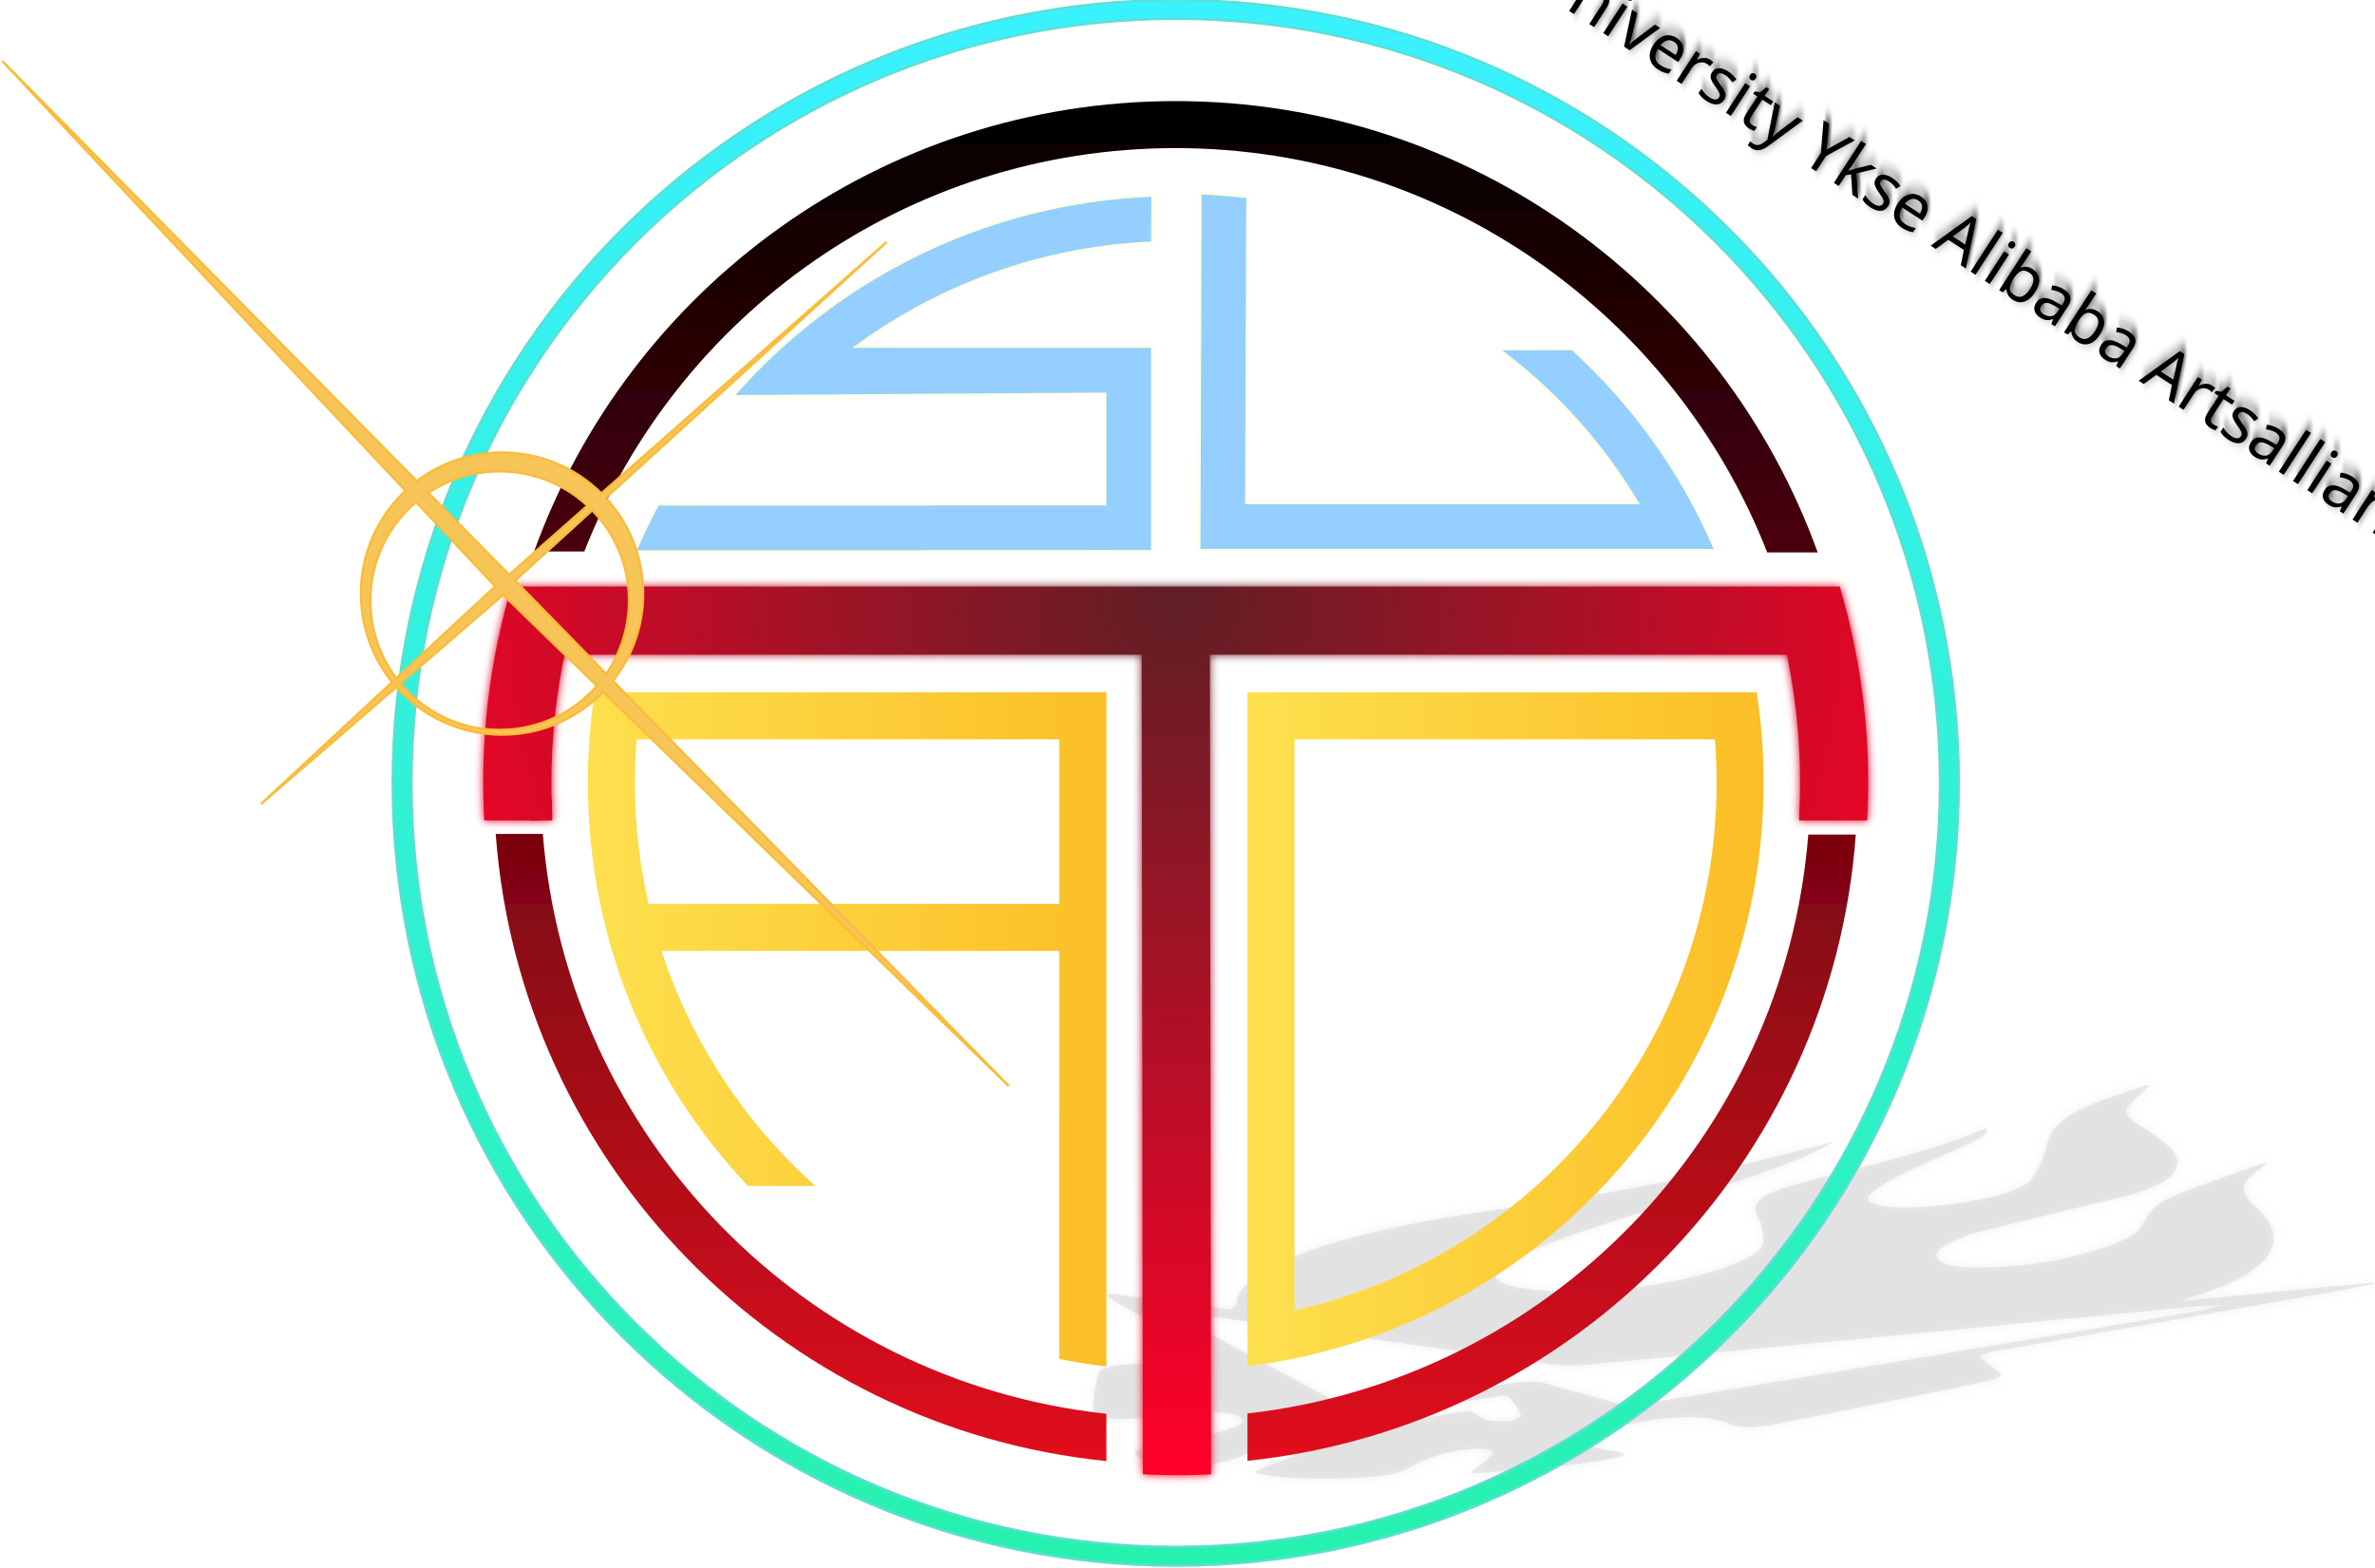
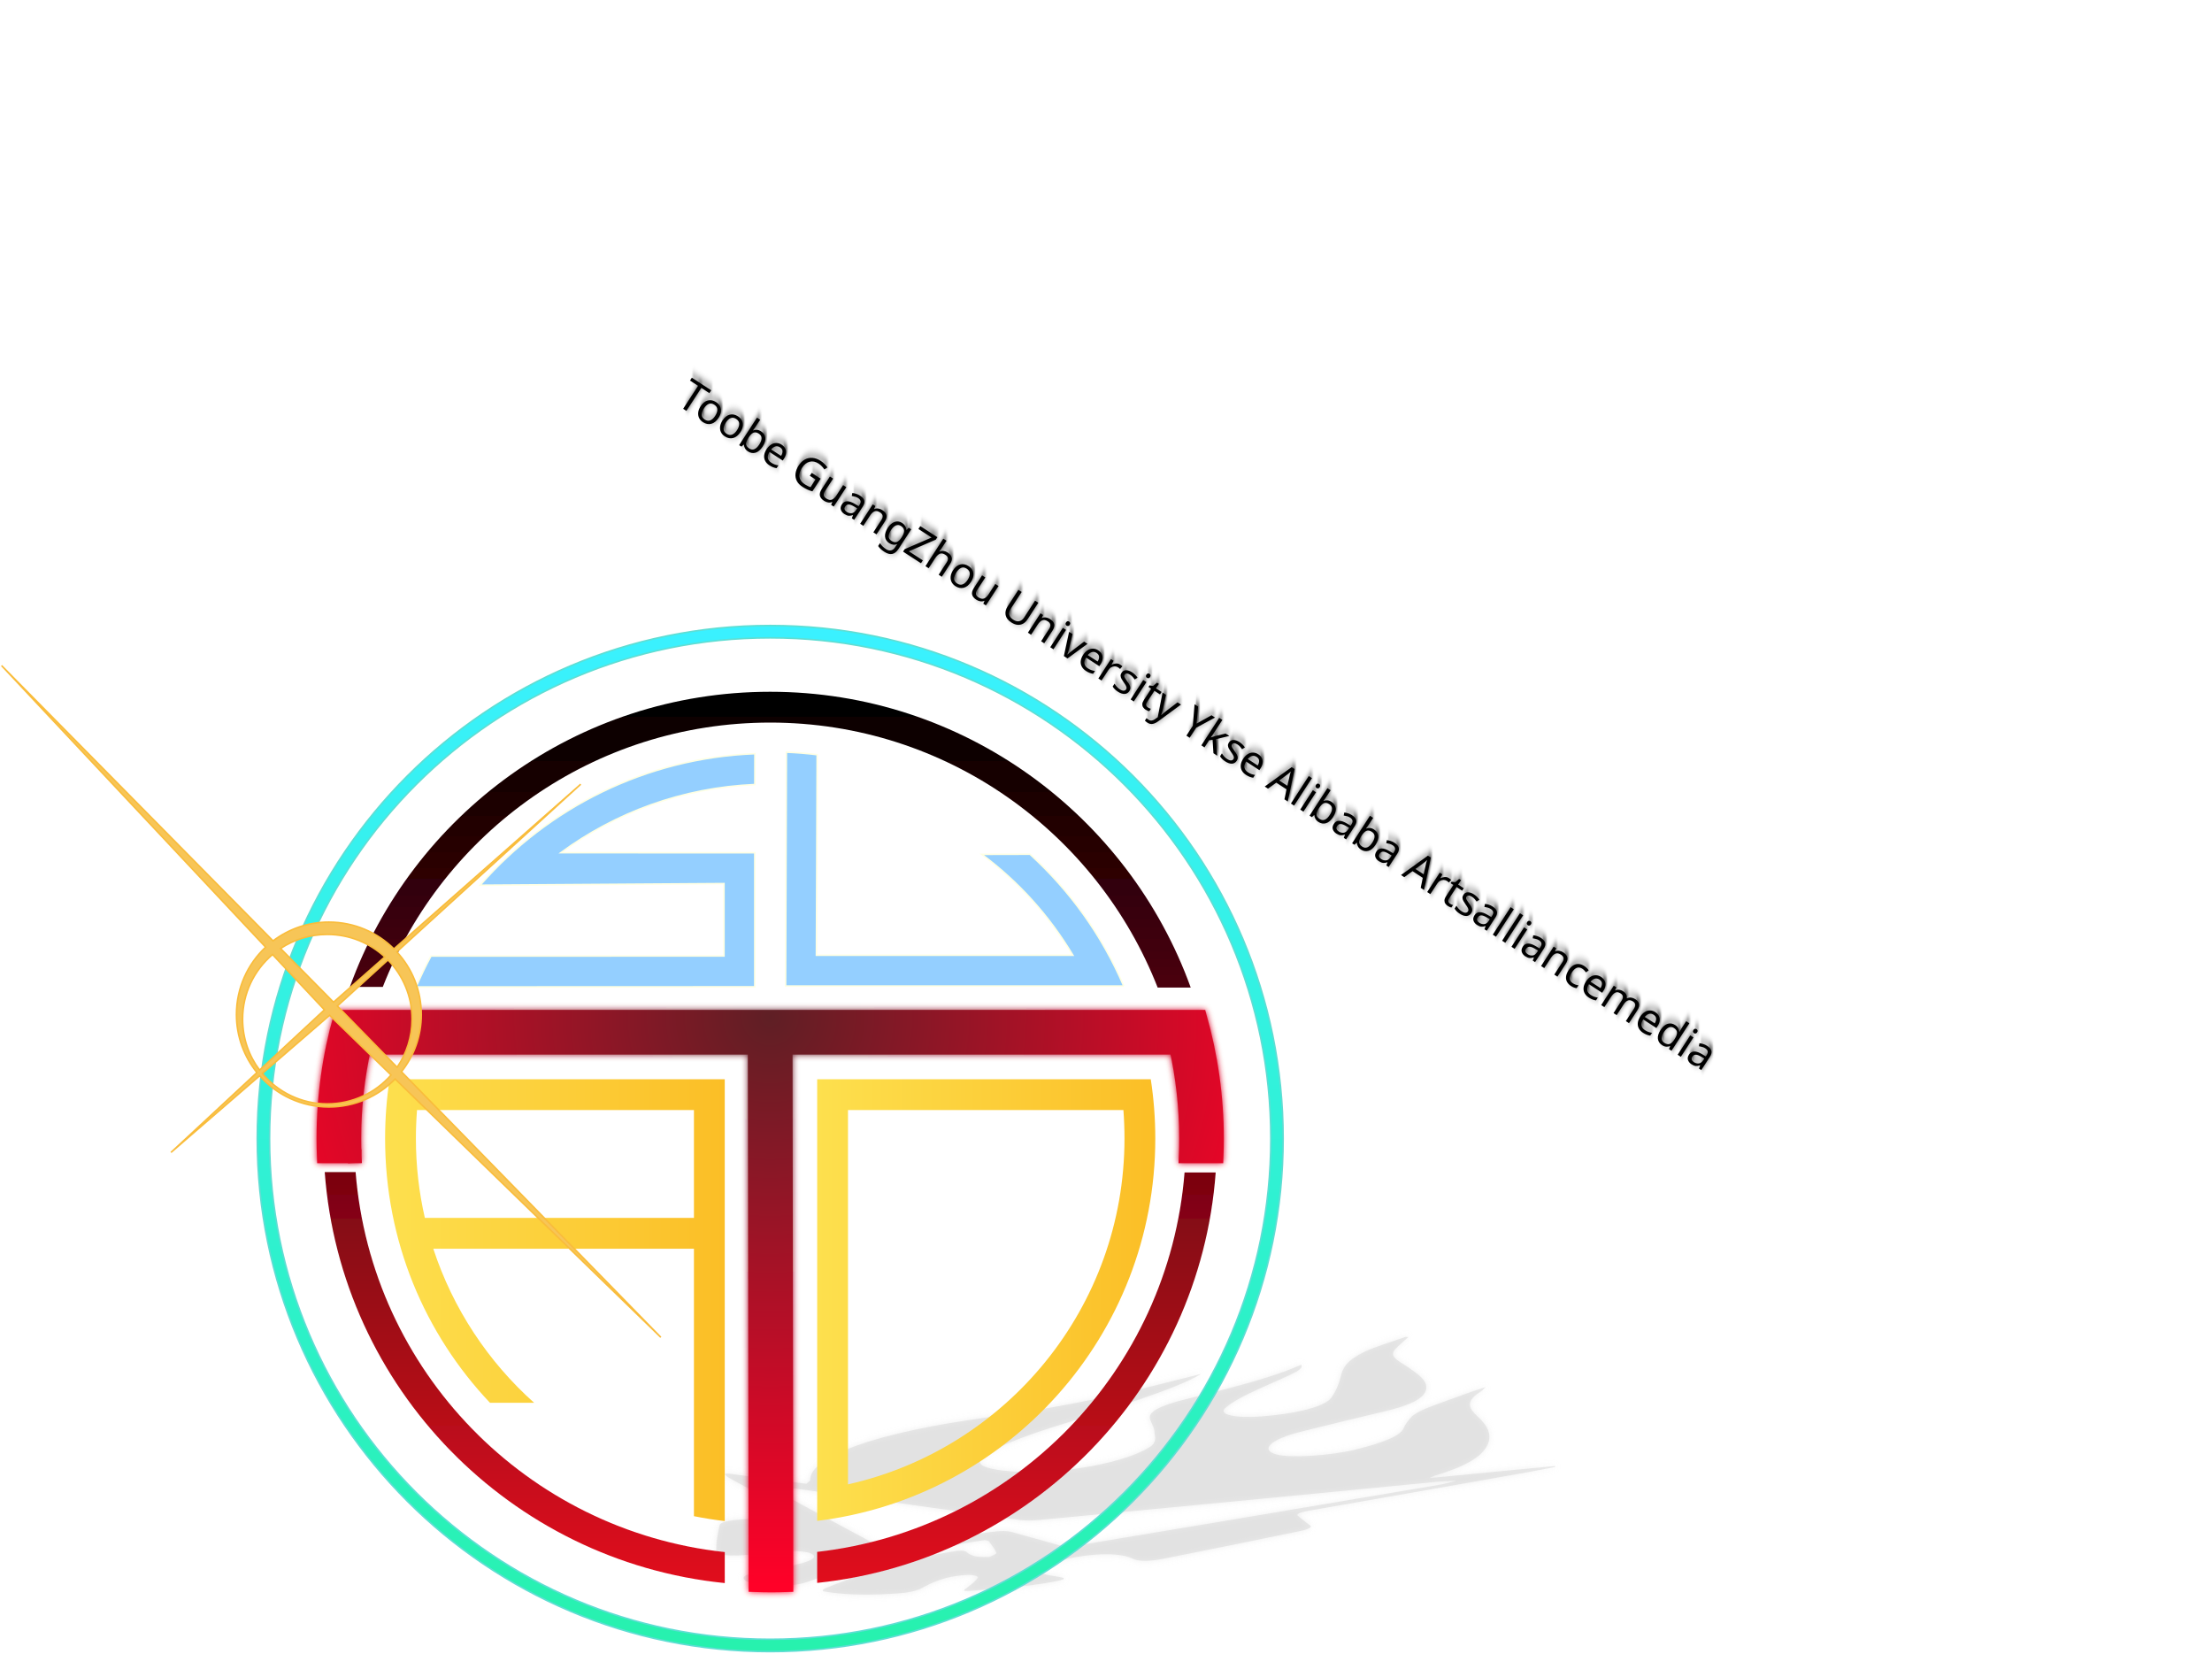
- <svg xmlns="http://www.w3.org/2000/svg" xmlns:xlink="http://www.w3.org/1999/xlink" width="1010px" height="667px" viewBox="0 0 1010 667" version="1.1">
+ <svg xmlns="http://www.w3.org/2000/svg" xmlns:xlink="http://www.w3.org/1999/xlink" width="1436px" height="1073px" viewBox="0 0 1436 1073" version="1.1">
  <defs>
    <filter x="-1.1%" y="-3.6%" width="102.2%" height="107.2%" filterUnits="objectBoundingBox" id="filter-1">
      <feGaussianBlur stdDeviation="2" in="SourceGraphic" />
    </filter>
    <filter x="0.0%" y="0.0%" width="100.0%" height="100.0%" filterUnits="objectBoundingBox" id="filter-2">
      <feGaussianBlur stdDeviation="0" in="SourceGraphic" />
    </filter>
    <linearGradient x1="50%" y1="0%" x2="50%" y2="100%" id="linearGradient-3">
      <stop stop-color="#3AF1FF" offset="0%" />
      <stop stop-color="#27F1AE" offset="100%" />
    </linearGradient>
    <radialGradient cx="50%" cy="0%" fx="50%" fy="0%" r="100%" gradientTransform="translate(0.5,0),scale(0.636207,1),rotate(90),translate(-0.5,-0)" id="radialGradient-4">
      <stop stop-color="#5F1F25" offset="0%" />
      <stop stop-color="#FF0128" offset="100%" />
    </radialGradient>
    <radialGradient cx="50%" cy="0%" fx="50%" fy="0%" r="100%" gradientTransform="translate(0.5,0),scale(0.636207,1),rotate(90),translate(-0.5,-0)" id="radialGradient-5">
      <stop stop-color="#5F1F25" offset="0%" />
      <stop stop-color="#FF0128" offset="100%" />
    </radialGradient>
    <filter x="-1.8%" y="-2.8%" width="103.6%" height="105.7%" filterUnits="objectBoundingBox" id="filter-6">
      <feGaussianBlur stdDeviation="2" in="SourceGraphic" />
    </filter>
    <linearGradient x1="100%" y1="50%" x2="0%" y2="50%" id="linearGradient-7">
      <stop stop-color="#FBBE26" offset="0%" />
      <stop stop-color="#FDE04E" offset="100%" />
    </linearGradient>
    <linearGradient x1="-1.11022302e-14%" y1="50%" x2="100%" y2="50%" id="linearGradient-8">
      <stop stop-color="#FDE04E" offset="0%" />
      <stop stop-color="#FBBE26" offset="100%" />
    </linearGradient>
    <linearGradient x1="50%" y1="0%" x2="50%" y2="100%" id="linearGradient-9">
      <stop stop-color="#000000" offset="0%" />
      <stop stop-color="#E10B1F" offset="100%" />
    </linearGradient>
    <filter x="0.0%" y="-0.0%" width="100.0%" height="100.0%" filterUnits="objectBoundingBox" id="filter-10">
      <feGaussianBlur stdDeviation="0" in="SourceGraphic" />
    </filter>
    <text id="text-11" font-family="Papyrus" font-size="28" font-weight="normal" fill="#000000">
-       <tspan x="379" y="64">Toobe GuangZhou University Ykse Alibaba Artsalliancemedia</tspan>
+       <tspan x="379" y="470">Toobe GuangZhou University Ykse Alibaba Artsalliancemedia</tspan>
    </text>
    <filter x="-51.4%" y="-83.7%" width="202.9%" height="255.8%" filterUnits="objectBoundingBox" id="filter-12">
      <feOffset dx="0" dy="-2" in="SourceAlpha" result="shadowOffsetOuter1" />
      <feGaussianBlur stdDeviation="2" in="shadowOffsetOuter1" result="shadowBlurOuter1" />
      <feColorMatrix values="0 0 0 0 0   0 0 0 0 0   0 0 0 0 0  0 0 0 0.694 0" type="matrix" in="shadowBlurOuter1" />
    </filter>
  </defs>
  <g id="logo" stroke="none" stroke-width="1" fill="none" fill-rule="evenodd">
-     <path d="M631.197,594.828 C622.025,596.379 612.989,598.042 603.685,599.497 C593.999,601.01 591.523,601.814 593.514,603.668 C595.227,605.256 602.007,603.553 606.701,603.003 C609.784,602.642 612.896,602.015 615.872,601.453 C622.941,600.117 626.495,600.139 627.799,601.549 C628.743,602.566 630.535,603.515 633.277,604.196 C635.007,604.625 639.18,604.506 642.262,604.632 C643.89,603.731 647.137,602.626 646.878,601.966 C645.825,599.325 643.755,596.813 641.922,594.277 C641.737,594.016 640.499,593.903 639.266,593.603 M502.481,559.555 C502.696,560.093 502.431,560.715 503.211,561.154 C509.843,564.873 516.798,568.545 523.569,572.259 C537.71,579.938 552.009,587.632 566.438,595.345 C570.622,597.561 570.482,597.6 584.74,595.815 C603.889,593.414 623.055,591.075 642.066,588.525 C650.091,587.447 654.032,587.558 657.422,588.552 C667.258,591.425 677.912,594.133 687.785,597.018 C690.881,597.919 694.305,597.96 701.089,596.841 C779.897,583.76 858.179,570.66 935.813,557.468 C938.568,556.996 940.909,556.252 945.638,555.099 C939.784,555.382 936.741,555.399 933.579,555.703 C907,558.262 880.356,560.868 853.669,563.457 C794.226,569.192 734.539,574.93 674.655,580.561 C670.502,580.949 665.437,581.015 662.85,580.659 C615.494,574.13 568.834,567.522 522.347,560.978 C516.958,560.217 511.003,559.611 505.319,558.932 M523.553,557.057 C524.817,555.811 525.983,555.139 525.958,554.613 C525.758,549.438 531.008,543.797 543.011,537.81 C558.806,529.928 584.693,523.075 616.923,517.624 C635.437,514.481 655.047,512.208 673.541,509.082 C691.326,506.067 709.071,502.687 725.456,499.05 C744.625,494.782 762.324,490.063 779.846,485.721 C771.687,490.756 757.578,496.13 742.354,501.387 C725.647,507.142 707.716,512.827 689.443,518.445 C669.898,524.435 653.398,530.44 642.176,536.72 C631.556,542.666 634.888,546.456 650.725,548.442 C680.231,552.134 726.817,545.101 745.857,533.589 C751.66,530.085 749.539,526.757 749.514,523.537 C749.51,520.43 747.152,517.614 746.515,514.584 C745.723,510.694 751.497,506.747 769.36,502.302 C792.55,496.512 816.045,490.695 834.134,484.103 C837.699,482.802 840.666,481.466 844.714,479.819 C846.598,482.552 839.573,485.467 833.02,488.446 C818.395,495.089 801.624,501.769 795.08,508.299 C791.25,512.135 802.149,514.604 818.284,513.405 C841.514,511.675 860.169,506.949 864.204,501.27 C867.799,496.25 869.486,491.383 870.605,486.613 C871.777,481.784 874.507,476.817 885.919,471.349 C892.62,468.137 903.501,464.919 912.495,461.702 C913.106,461.739 913.72,461.776 914.333,461.812 C911.308,464.591 907.683,467.421 905.416,470.135 C901.621,474.707 908.603,477.662 913.332,480.941 C920.569,485.915 928.405,490.803 925.27,497.398 C923.239,501.738 916.473,505.964 897.909,510.296 C879.885,514.49 862.341,518.833 844.891,523.183 C824.84,528.168 817.6,534.969 828.646,538.041 C837.623,540.529 863.503,538.884 879.98,534.864 C898.316,530.378 909.187,525.844 911.16,521.057 C912.056,518.9 913.729,516.659 915.572,514.416 C917.941,511.542 923.938,508.621 932.28,505.642 C942.789,501.883 952.769,498.086 964.382,494.285 C963.256,495.345 962.66,496.388 960.917,497.468 C950.435,503.957 954.246,508.709 959.286,513.425 C965.919,519.548 969.592,526.126 964.529,533.826 C960.68,539.756 951.826,545.739 931.339,551.849 C930.508,552.098 930.098,552.402 927.971,553.374 C956.171,550.667 982.782,548.105 1009.346,545.538 C1009.423,545.744 1009.502,545.951 1009.577,546.157 C1004.08,547.216 998.659,548.323 993.057,549.323 C945.73,557.739 898.172,566.128 850.331,574.456 C842.937,575.737 841.212,576.827 842.852,578.075 C845.397,579.998 847.544,581.988 850.295,583.88 C852.195,585.181 849.895,586.544 843.438,587.874 C814.467,593.826 785.431,599.778 755.981,605.595 C745.69,607.621 739.602,607.506 735.466,605.792 C735.238,605.697 735.112,605.583 734.907,605.483 C724.837,600.679 699.558,602.557 679.294,609.597 C672.241,612.042 672.926,614.803 681.111,616.443 C682.852,616.79 684.933,617.052 686.807,617.367 C692.961,618.402 692.14,619.2 682.401,620.923 C664.933,624.007 647.346,625.31 629.904,626.54 C623.848,626.966 625.891,625.918 627.301,624.875 C630.464,622.537 633.534,620.169 634.818,617.968 C635.321,617.112 631.834,616.111 628.448,616.194 C624.492,616.29 617.127,617.325 613.964,618.26 C608.379,619.91 603.746,621.818 600.729,623.572 C595.36,626.696 591.129,627.813 577.889,628.55 C559.617,629.563 545.623,628.816 534.906,626.924 C533.475,626.673 534.219,625.597 535.767,624.931 C540.632,622.834 546.766,620.758 551.604,618.66 C554.956,617.205 556.291,615.487 550.187,615.566 C545.752,615.624 538.613,616.94 532.945,617.87 C530.617,618.251 528.832,619.089 527.089,619.733 C520.033,622.342 515.68,623.139 505.561,623.096 C495.095,623.052 487.128,622.145 484.16,620.069 C479.97,617.127 484.688,615.186 501.783,612.46 C524.707,608.792 533.349,605.063 525.913,602.077 C521.226,600.189 506.099,600.194 494.444,602.086 C480.119,604.407 465.293,604.152 465.072,601.136 C464.705,595.558 465.786,589.814 467.156,584.053 C467.7,581.836 472.87,580.726 483.341,580.108 C493.478,579.509 501.927,577.587 507.756,575.544 C510.499,574.583 509.444,573.114 507.919,572.262 C496.429,565.808 484.503,559.46 473.009,553.064 C471.749,552.361 471.176,551.536 470.286,550.768 C470.953,550.639 471.62,550.509 472.288,550.38" id="Fill-1" fill-opacity="0.363" fill="#D2D2D2" filter="url(#filter-1)" />
-     <path d="M631.197,594.828 C622.025,596.379 612.989,598.042 603.685,599.497 C593.999,601.01 591.523,601.814 593.514,603.668 C595.227,605.256 602.007,603.553 606.701,603.003 C609.784,602.642 612.896,602.015 615.872,601.453 C622.941,600.117 626.495,600.139 627.799,601.549 C628.743,602.566 630.535,603.515 633.277,604.196 C635.007,604.625 639.18,604.506 642.262,604.632 C643.89,603.731 647.137,602.626 646.878,601.966 C645.825,599.325 643.755,596.813 641.922,594.277 C641.737,594.016 640.499,593.903 639.266,593.603 M502.481,559.555 C502.696,560.093 502.431,560.715 503.211,561.154 C509.843,564.873 516.798,568.545 523.569,572.259 C537.71,579.938 552.009,587.632 566.438,595.345 C570.622,597.561 570.482,597.6 584.74,595.815 C603.889,593.414 623.055,591.075 642.066,588.525 C650.091,587.447 654.032,587.558 657.422,588.552 C667.258,591.425 677.912,594.133 687.785,597.018 C690.881,597.919 694.305,597.96 701.089,596.841 C779.897,583.76 858.179,570.66 935.813,557.468 C938.568,556.996 940.909,556.252 945.638,555.099 C939.784,555.382 936.741,555.399 933.579,555.703 C907,558.262 880.356,560.868 853.669,563.457 C794.226,569.192 734.539,574.93 674.655,580.561 C670.502,580.949 665.437,581.015 662.85,580.659 C615.494,574.13 568.834,567.522 522.347,560.978 C516.958,560.217 511.003,559.611 505.319,558.932 M523.553,557.057 C524.817,555.811 525.983,555.139 525.958,554.613 C525.758,549.438 531.008,543.797 543.011,537.81 C558.806,529.928 584.693,523.075 616.923,517.624 C635.437,514.481 655.047,512.208 673.541,509.082 C691.326,506.067 709.071,502.687 725.456,499.05 C744.625,494.782 762.324,490.063 779.846,485.721 C771.687,490.756 757.578,496.13 742.354,501.387 C725.647,507.142 707.716,512.827 689.443,518.445 C669.898,524.435 653.398,530.44 642.176,536.72 C631.556,542.666 634.888,546.456 650.725,548.442 C680.231,552.134 726.817,545.101 745.857,533.589 C751.66,530.085 749.539,526.757 749.514,523.537 C749.51,520.43 747.152,517.614 746.515,514.584 C745.723,510.694 751.497,506.747 769.36,502.302 C792.55,496.512 816.045,490.695 834.134,484.103 C837.699,482.802 840.666,481.466 844.714,479.819 C846.598,482.552 839.573,485.467 833.02,488.446 C818.395,495.089 801.624,501.769 795.08,508.299 C791.25,512.135 802.149,514.604 818.284,513.405 C841.514,511.675 860.169,506.949 864.204,501.27 C867.799,496.25 869.486,491.383 870.605,486.613 C871.777,481.784 874.507,476.817 885.919,471.349 C892.62,468.137 903.501,464.919 912.495,461.702 C913.106,461.739 913.72,461.776 914.333,461.812 C911.308,464.591 907.683,467.421 905.416,470.135 C901.621,474.707 908.603,477.662 913.332,480.941 C920.569,485.915 928.405,490.803 925.27,497.398 C923.239,501.738 916.473,505.964 897.909,510.296 C879.885,514.49 862.341,518.833 844.891,523.183 C824.84,528.168 817.6,534.969 828.646,538.041 C837.623,540.529 863.503,538.884 879.98,534.864 C898.316,530.378 909.187,525.844 911.16,521.057 C912.056,518.9 913.729,516.659 915.572,514.416 C917.941,511.542 923.938,508.621 932.28,505.642 C942.789,501.883 952.769,498.086 964.382,494.285 C963.256,495.345 962.66,496.388 960.917,497.468 C950.435,503.957 954.246,508.709 959.286,513.425 C965.919,519.548 969.592,526.126 964.529,533.826 C960.68,539.756 951.826,545.739 931.339,551.849 C930.508,552.098 930.098,552.402 927.971,553.374 C956.171,550.667 982.782,548.105 1009.346,545.538 C1009.423,545.744 1009.502,545.951 1009.577,546.157 C1004.08,547.216 998.659,548.323 993.057,549.323 C945.73,557.739 898.172,566.128 850.331,574.456 C842.937,575.737 841.212,576.827 842.852,578.075 C845.397,579.998 847.544,581.988 850.295,583.88 C852.195,585.181 849.895,586.544 843.438,587.874 C814.467,593.826 785.431,599.778 755.981,605.595 C745.69,607.621 739.602,607.506 735.466,605.792 C735.238,605.697 735.112,605.583 734.907,605.483 C724.837,600.679 699.558,602.557 679.294,609.597 C672.241,612.042 672.926,614.803 681.111,616.443 C682.852,616.79 684.933,617.052 686.807,617.367 C692.961,618.402 692.14,619.2 682.401,620.923 C664.933,624.007 647.346,625.31 629.904,626.54 C623.848,626.966 625.891,625.918 627.301,624.875 C630.464,622.537 633.534,620.169 634.818,617.968 C635.321,617.112 631.834,616.111 628.448,616.194 C624.492,616.29 617.127,617.325 613.964,618.26 C608.379,619.91 603.746,621.818 600.729,623.572 C595.36,626.696 591.129,627.813 577.889,628.55 C559.617,629.563 545.623,628.816 534.906,626.924 C533.475,626.673 534.219,625.597 535.767,624.931 C540.632,622.834 546.766,620.758 551.604,618.66 C554.956,617.205 556.291,615.487 550.187,615.566 C545.752,615.624 538.613,616.94 532.945,617.87 C530.617,618.251 528.832,619.089 527.089,619.733 C520.033,622.342 515.68,623.139 505.561,623.096 C495.095,623.052 487.128,622.145 484.16,620.069 C479.97,617.127 484.688,615.186 501.783,612.46 C524.707,608.792 533.349,605.063 525.913,602.077 C521.226,600.189 506.099,600.194 494.444,602.086 C480.119,604.407 465.293,604.152 465.072,601.136 C464.705,595.558 465.786,589.814 467.156,584.053 C467.7,581.836 472.87,580.726 483.341,580.108 C493.478,579.509 501.927,577.587 507.756,575.544 C510.499,574.583 509.444,573.114 507.919,572.262 C496.429,565.808 484.503,559.46 473.009,553.064 C471.749,552.361 471.176,551.536 470.286,550.768 C470.953,550.639 471.62,550.509 472.288,550.38" id="Fill-1" fill-opacity="0.47" fill="#D2D2D2" filter="url(#filter-2)" />
-     <path d="M500,0 C683.911,0 833,149.089 833,333 C833,516.911 683.911,666 500,666 C316.089,666 167,516.911 167,333 C167,149.089 316.089,0 500,0 Z M500,8 C320.507,8 175,153.507 175,333 C175,512.493 320.507,658 500,658 C679.493,658 825,512.493 825,333 C825,153.507 679.493,8 500,8 Z" id="形状结合" stroke="#5FDDD3" fill="url(#linearGradient-3)" />
-     <g id="U" transform="translate(509, 82)" fill="#94CFFF" stroke="#FEFFE4">
+     <path d="M631.197,1000.828 C622.025,1002.379 612.989,1004.042 603.685,1005.497 C593.999,1007.01 591.523,1007.814 593.514,1009.668 C595.227,1011.256 602.007,1009.553 606.701,1009.003 C609.784,1008.642 612.896,1008.015 615.872,1007.453 C622.941,1006.117 626.495,1006.139 627.799,1007.549 C628.743,1008.566 630.535,1009.515 633.277,1010.196 C635.007,1010.625 639.18,1010.506 642.262,1010.632 C643.89,1009.731 647.137,1008.626 646.878,1007.966 C645.825,1005.325 643.755,1002.813 641.922,1000.277 C641.737,1000.016 640.499,999.903 639.266,999.603 M502.481,965.555 C502.696,966.093 502.431,966.715 503.211,967.154 C509.843,970.873 516.798,974.545 523.569,978.259 C537.71,985.938 552.009,993.632 566.438,1001.345 C570.622,1003.561 570.482,1003.6 584.74,1001.815 C603.889,999.414 623.055,997.075 642.066,994.525 C650.091,993.447 654.032,993.558 657.422,994.552 C667.258,997.425 677.912,1000.133 687.785,1003.018 C690.881,1003.919 694.305,1003.96 701.089,1002.841 C779.897,989.76 858.179,976.66 935.813,963.468 C938.568,962.996 940.909,962.252 945.638,961.099 C939.784,961.382 936.741,961.399 933.579,961.703 C907,964.262 880.356,966.868 853.669,969.457 C794.226,975.192 734.539,980.93 674.655,986.561 C670.502,986.949 665.437,987.015 662.85,986.659 C615.494,980.13 568.834,973.522 522.347,966.978 C516.958,966.217 511.003,965.611 505.319,964.932 M523.553,963.057 C524.817,961.811 525.983,961.139 525.958,960.613 C525.758,955.438 531.008,949.797 543.011,943.81 C558.806,935.928 584.693,929.075 616.923,923.624 C635.437,920.481 655.047,918.208 673.541,915.082 C691.326,912.067 709.071,908.687 725.456,905.05 C744.625,900.782 762.324,896.063 779.846,891.721 C771.687,896.756 757.578,902.13 742.354,907.387 C725.647,913.142 707.716,918.827 689.443,924.445 C669.898,930.435 653.398,936.44 642.176,942.72 C631.556,948.666 634.888,952.456 650.725,954.442 C680.231,958.134 726.817,951.101 745.857,939.589 C751.66,936.085 749.539,932.757 749.514,929.537 C749.51,926.43 747.152,923.614 746.515,920.584 C745.723,916.694 751.497,912.747 769.36,908.302 C792.55,902.512 816.045,896.695 834.134,890.103 C837.699,888.802 840.666,887.466 844.714,885.819 C846.598,888.552 839.573,891.467 833.02,894.446 C818.395,901.089 801.624,907.769 795.08,914.299 C791.25,918.135 802.149,920.604 818.284,919.405 C841.514,917.675 860.169,912.949 864.204,907.27 C867.799,902.25 869.486,897.383 870.605,892.613 C871.777,887.784 874.507,882.817 885.919,877.349 C892.62,874.137 903.501,870.919 912.495,867.702 C913.106,867.739 913.72,867.776 914.333,867.812 C911.308,870.591 907.683,873.421 905.416,876.135 C901.621,880.707 908.603,883.662 913.332,886.941 C920.569,891.915 928.405,896.803 925.27,903.398 C923.239,907.738 916.473,911.964 897.909,916.296 C879.885,920.49 862.341,924.833 844.891,929.183 C824.84,934.168 817.6,940.969 828.646,944.041 C837.623,946.529 863.503,944.884 879.98,940.864 C898.316,936.378 909.187,931.844 911.16,927.057 C912.056,924.9 913.729,922.659 915.572,920.416 C917.941,917.542 923.938,914.621 932.28,911.642 C942.789,907.883 952.769,904.086 964.382,900.285 C963.256,901.345 962.66,902.388 960.917,903.468 C950.435,909.957 954.246,914.709 959.286,919.425 C965.919,925.548 969.592,932.126 964.529,939.826 C960.68,945.756 951.826,951.739 931.339,957.849 C930.508,958.098 930.098,958.402 927.971,959.374 C956.171,956.667 982.782,954.105 1009.346,951.538 C1009.423,951.744 1009.502,951.951 1009.577,952.157 C1004.08,953.216 998.659,954.323 993.057,955.323 C945.73,963.739 898.172,972.128 850.331,980.456 C842.937,981.737 841.212,982.827 842.852,984.075 C845.397,985.998 847.544,987.988 850.295,989.88 C852.195,991.181 849.895,992.544 843.438,993.874 C814.467,999.826 785.431,1005.778 755.981,1011.595 C745.69,1013.621 739.602,1013.506 735.466,1011.792 C735.238,1011.697 735.112,1011.583 734.907,1011.483 C724.837,1006.679 699.558,1008.557 679.294,1015.597 C672.241,1018.042 672.926,1020.803 681.111,1022.443 C682.852,1022.79 684.933,1023.052 686.807,1023.367 C692.961,1024.402 692.14,1025.2 682.401,1026.923 C664.933,1030.007 647.346,1031.31 629.904,1032.54 C623.848,1032.966 625.891,1031.918 627.301,1030.875 C630.464,1028.537 633.534,1026.169 634.818,1023.968 C635.321,1023.112 631.834,1022.111 628.448,1022.194 C624.492,1022.29 617.127,1023.325 613.964,1024.26 C608.379,1025.91 603.746,1027.818 600.729,1029.572 C595.36,1032.696 591.129,1033.813 577.889,1034.55 C559.617,1035.563 545.623,1034.816 534.906,1032.924 C533.475,1032.673 534.219,1031.597 535.767,1030.931 C540.632,1028.834 546.766,1026.758 551.604,1024.66 C554.956,1023.205 556.291,1021.487 550.187,1021.566 C545.752,1021.624 538.613,1022.94 532.945,1023.87 C530.617,1024.251 528.832,1025.089 527.089,1025.733 C520.033,1028.342 515.68,1029.139 505.561,1029.096 C495.095,1029.052 487.128,1028.145 484.16,1026.069 C479.97,1023.127 484.688,1021.186 501.783,1018.46 C524.707,1014.792 533.349,1011.063 525.913,1008.077 C521.226,1006.189 506.099,1006.194 494.444,1008.086 C480.119,1010.407 465.293,1010.152 465.072,1007.136 C464.705,1001.558 465.786,995.814 467.156,990.053 C467.7,987.836 472.87,986.726 483.341,986.108 C493.478,985.509 501.927,983.587 507.756,981.544 C510.499,980.583 509.444,979.114 507.919,978.262 C496.429,971.808 484.503,965.46 473.009,959.064 C471.749,958.361 471.176,957.536 470.286,956.768 C470.953,956.639 471.62,956.509 472.288,956.38" id="Fill-1" fill-opacity="0.363" fill="#D2D2D2" filter="url(#filter-1)" />
+     <path d="M631.197,1000.828 C622.025,1002.379 612.989,1004.042 603.685,1005.497 C593.999,1007.01 591.523,1007.814 593.514,1009.668 C595.227,1011.256 602.007,1009.553 606.701,1009.003 C609.784,1008.642 612.896,1008.015 615.872,1007.453 C622.941,1006.117 626.495,1006.139 627.799,1007.549 C628.743,1008.566 630.535,1009.515 633.277,1010.196 C635.007,1010.625 639.18,1010.506 642.262,1010.632 C643.89,1009.731 647.137,1008.626 646.878,1007.966 C645.825,1005.325 643.755,1002.813 641.922,1000.277 C641.737,1000.016 640.499,999.903 639.266,999.603 M502.481,965.555 C502.696,966.093 502.431,966.715 503.211,967.154 C509.843,970.873 516.798,974.545 523.569,978.259 C537.71,985.938 552.009,993.632 566.438,1001.345 C570.622,1003.561 570.482,1003.6 584.74,1001.815 C603.889,999.414 623.055,997.075 642.066,994.525 C650.091,993.447 654.032,993.558 657.422,994.552 C667.258,997.425 677.912,1000.133 687.785,1003.018 C690.881,1003.919 694.305,1003.96 701.089,1002.841 C779.897,989.76 858.179,976.66 935.813,963.468 C938.568,962.996 940.909,962.252 945.638,961.099 C939.784,961.382 936.741,961.399 933.579,961.703 C907,964.262 880.356,966.868 853.669,969.457 C794.226,975.192 734.539,980.93 674.655,986.561 C670.502,986.949 665.437,987.015 662.85,986.659 C615.494,980.13 568.834,973.522 522.347,966.978 C516.958,966.217 511.003,965.611 505.319,964.932 M523.553,963.057 C524.817,961.811 525.983,961.139 525.958,960.613 C525.758,955.438 531.008,949.797 543.011,943.81 C558.806,935.928 584.693,929.075 616.923,923.624 C635.437,920.481 655.047,918.208 673.541,915.082 C691.326,912.067 709.071,908.687 725.456,905.05 C744.625,900.782 762.324,896.063 779.846,891.721 C771.687,896.756 757.578,902.13 742.354,907.387 C725.647,913.142 707.716,918.827 689.443,924.445 C669.898,930.435 653.398,936.44 642.176,942.72 C631.556,948.666 634.888,952.456 650.725,954.442 C680.231,958.134 726.817,951.101 745.857,939.589 C751.66,936.085 749.539,932.757 749.514,929.537 C749.51,926.43 747.152,923.614 746.515,920.584 C745.723,916.694 751.497,912.747 769.36,908.302 C792.55,902.512 816.045,896.695 834.134,890.103 C837.699,888.802 840.666,887.466 844.714,885.819 C846.598,888.552 839.573,891.467 833.02,894.446 C818.395,901.089 801.624,907.769 795.08,914.299 C791.25,918.135 802.149,920.604 818.284,919.405 C841.514,917.675 860.169,912.949 864.204,907.27 C867.799,902.25 869.486,897.383 870.605,892.613 C871.777,887.784 874.507,882.817 885.919,877.349 C892.62,874.137 903.501,870.919 912.495,867.702 C913.106,867.739 913.72,867.776 914.333,867.812 C911.308,870.591 907.683,873.421 905.416,876.135 C901.621,880.707 908.603,883.662 913.332,886.941 C920.569,891.915 928.405,896.803 925.27,903.398 C923.239,907.738 916.473,911.964 897.909,916.296 C879.885,920.49 862.341,924.833 844.891,929.183 C824.84,934.168 817.6,940.969 828.646,944.041 C837.623,946.529 863.503,944.884 879.98,940.864 C898.316,936.378 909.187,931.844 911.16,927.057 C912.056,924.9 913.729,922.659 915.572,920.416 C917.941,917.542 923.938,914.621 932.28,911.642 C942.789,907.883 952.769,904.086 964.382,900.285 C963.256,901.345 962.66,902.388 960.917,903.468 C950.435,909.957 954.246,914.709 959.286,919.425 C965.919,925.548 969.592,932.126 964.529,939.826 C960.68,945.756 951.826,951.739 931.339,957.849 C930.508,958.098 930.098,958.402 927.971,959.374 C956.171,956.667 982.782,954.105 1009.346,951.538 C1009.423,951.744 1009.502,951.951 1009.577,952.157 C1004.08,953.216 998.659,954.323 993.057,955.323 C945.73,963.739 898.172,972.128 850.331,980.456 C842.937,981.737 841.212,982.827 842.852,984.075 C845.397,985.998 847.544,987.988 850.295,989.88 C852.195,991.181 849.895,992.544 843.438,993.874 C814.467,999.826 785.431,1005.778 755.981,1011.595 C745.69,1013.621 739.602,1013.506 735.466,1011.792 C735.238,1011.697 735.112,1011.583 734.907,1011.483 C724.837,1006.679 699.558,1008.557 679.294,1015.597 C672.241,1018.042 672.926,1020.803 681.111,1022.443 C682.852,1022.79 684.933,1023.052 686.807,1023.367 C692.961,1024.402 692.14,1025.2 682.401,1026.923 C664.933,1030.007 647.346,1031.31 629.904,1032.54 C623.848,1032.966 625.891,1031.918 627.301,1030.875 C630.464,1028.537 633.534,1026.169 634.818,1023.968 C635.321,1023.112 631.834,1022.111 628.448,1022.194 C624.492,1022.29 617.127,1023.325 613.964,1024.26 C608.379,1025.91 603.746,1027.818 600.729,1029.572 C595.36,1032.696 591.129,1033.813 577.889,1034.55 C559.617,1035.563 545.623,1034.816 534.906,1032.924 C533.475,1032.673 534.219,1031.597 535.767,1030.931 C540.632,1028.834 546.766,1026.758 551.604,1024.66 C554.956,1023.205 556.291,1021.487 550.187,1021.566 C545.752,1021.624 538.613,1022.94 532.945,1023.87 C530.617,1024.251 528.832,1025.089 527.089,1025.733 C520.033,1028.342 515.68,1029.139 505.561,1029.096 C495.095,1029.052 487.128,1028.145 484.16,1026.069 C479.97,1023.127 484.688,1021.186 501.783,1018.46 C524.707,1014.792 533.349,1011.063 525.913,1008.077 C521.226,1006.189 506.099,1006.194 494.444,1008.086 C480.119,1010.407 465.293,1010.152 465.072,1007.136 C464.705,1001.558 465.786,995.814 467.156,990.053 C467.7,987.836 472.87,986.726 483.341,986.108 C493.478,985.509 501.927,983.587 507.756,981.544 C510.499,980.583 509.444,979.114 507.919,978.262 C496.429,971.808 484.503,965.46 473.009,959.064 C471.749,958.361 471.176,957.536 470.286,956.768 C470.953,956.639 471.62,956.509 472.288,956.38" id="Fill-1" fill-opacity="0.47" fill="#D2D2D2" filter="url(#filter-2)" />
+     <path d="M500,406 C683.911,406 833,555.089 833,739 C833,922.911 683.911,1072 500,1072 C316.089,1072 167,922.911 167,739 C167,555.089 316.089,406 500,406 Z M500,414 C320.507,414 175,559.507 175,739 C175,918.493 320.507,1064 500,1064 C679.493,1064 825,918.493 825,739 C825,559.507 679.493,414 500,414 Z" id="形状结合" stroke="#5FDDD3" fill="url(#linearGradient-3)" />
+     <g id="U" transform="translate(509, 488)" fill="#94CFFF" stroke="#FEFFE4">
      <path d="M220.5,152 L1,152 L1.5,0.199 C8.387,0.471 14.759,1.022 21.492,1.841 L21,132 L187.5,132 C172.003,106.18 152.429,84.457 128.382,66.521 L159.646,66.448 C185.741,90.308 206.368,119.027 220.5,152" id="路径" />
    </g>
-     <g id="S" transform="translate(270, 82.5)" fill="#94CFFF" stroke="#FEFFE4" stroke-linecap="square">
+     <g id="S" transform="translate(270, 488.5)" fill="#94CFFF" stroke="#FEFFE4" stroke-linecap="square">
      <path d="M0.116,152.085 L220,152 L220,65 L94.064,64.951 C129.646,38.839 173.014,22.716 220.039,20.711 L220.08,0.693 C148.974,3.468 85.492,35.941 41.692,86.056 L200,85 L200,132 L9.783,132.056 C6.276,138.565 3.048,145.246 0.116,152.085" id="直线-4" />
    </g>
-     <g id="T" transform="translate(209.5, 253.5)" fill="url(#radialGradient-4)" stroke="url(#radialGradient-5)" stroke-linecap="square" stroke-width="9">
+     <g id="T" transform="translate(209.5, 659.5)" fill="url(#radialGradient-4)" stroke="url(#radialGradient-5)" stroke-linecap="square" stroke-width="9">
      <path d="M20.751,91 L0.724,91.001 C0.575,87.186 0.5,83.352 0.5,79.5 C0.5,52.078 4.306,25.645 11.419,0.5 L569.5,0.5 C576.578,25.588 580.5,52.148 580.5,79.5 C580.5,83.403 580.423,87.135 580.27,91 L560.254,91 C560.417,87.144 560.5,83.397 560.5,79.5 C560.5,59.244 558.269,39.482 554.04,20.5 L300.625,20.5 L300.5,20.5 L301,369.35 C297.526,369.474 294.004,369.5 290.5,369.5 C287.352,369.5 284.123,369.414 281,369.315 L280.5,20.5 L26.935,20.5 C22.722,39.448 20.5,59.283 20.5,79.5 C20.5,83.438 20.584,87.105 20.751,91.001" id="直线" filter="url(#filter-6)" />
      <path d="M20.751,91 L0.724,91.001 C0.575,87.186 0.5,83.352 0.5,79.5 C0.5,52.078 4.306,25.645 11.419,0.5 L569.5,0.5 C576.578,25.588 580.5,52.148 580.5,79.5 C580.5,83.403 580.423,87.135 580.27,91 L560.254,91 C560.417,87.144 560.5,83.397 560.5,79.5 C560.5,59.244 558.269,39.482 554.04,20.5 L300.625,20.5 L300.5,20.5 L301,369.35 C297.526,369.474 294.004,369.5 290.5,369.5 C287.352,369.5 284.123,369.414 281,369.315 L280.5,20.5 L26.935,20.5 C22.722,39.448 20.5,59.283 20.5,79.5 C20.5,83.438 20.584,87.105 20.751,91.001" id="直线" />
    </g>
-     <g id="A" transform="translate(250, 294)" fill="url(#linearGradient-7)">
+     <g id="A" transform="translate(250, 700)" fill="url(#linearGradient-7)">
      <path d="M220.5,0.5 L220.508,287.278 C213.751,286.484 207.072,285.42 200.492,284.098 L200.492,284.098 L200.5,110.5 L31.284,110.5 C44.034,149.42 66.892,183.833 96.749,210.5 L96.749,210.5 L68.082,210.5 C25.677,165.702 -1.42108547e-13,105.554 -1.42108547e-13,39 C-1.42108547e-13,25.963 0.998,12.998 2.921,0.5 L2.921,0.5 L220.5,0.5 Z M200.5,20.5 L20.725,20.5 C20.245,26.568 20,32.809 20,39 C20,56.741 22.009,73.912 25.811,90.5 L25.811,90.5 L200.5,90.5 L200.5,20.5 Z" id="形状结合" />
    </g>
-     <g id="O" transform="translate(530, 294)" fill="url(#linearGradient-8)">
+     <g id="O" transform="translate(530, 700)" fill="url(#linearGradient-8)">
      <path d="M217.065,0.5 C218.997,13.027 220,25.932 220,39 C220,166.718 124.146,272.068 0.5,287.148 L0.5,287.148 L0.5,0.5 Z M199.301,20.5 L20.5,20.5 L20.5,263.448 C123.253,240.447 200,148.691 200,39 C200,32.92 199.764,26.461 199.301,20.5 Z" id="形状结合" />
    </g>
-     <g id="yuan" transform="translate(209.8516, 43)" fill="url(#linearGradient-9)">
+     <g id="yuan" transform="translate(209.8516, 449)" fill="url(#linearGradient-9)">
      <path d="M21,311.737 C31.236,441.037 132.404,544.544 260.652,558.402 L260.652,558.402 L260.656,578.519 C121.468,564.461 11.342,451.976 0.951,311.737 L0.951,311.737 Z M579.36,312 C569.083,451.962 459.383,563.863 320.648,578.406 L320.648,558.278 C448.268,543.854 548.943,440.852 559.148,312 L579.36,312 Z M290.148,-2.84217094e-14 C415.746,-2.84217094e-14 522.839,80.301 563.151,192 L563.151,192 L541.685,192 C502.37,91.506 404.572,20 290.148,20 C175.696,20 77.943,91.047 38.648,191.582 L38.648,191.582 L17.275,191.582 C57.577,79.862 164.536,-2.84217094e-14 290.148,-2.84217094e-14 Z" id="形状结合" filter="url(#filter-10)" />
    </g>
-     <circle id="椭圆形" transform="translate(500, 333) scale(-1, 1) translate(-500, -333) " cx="500" cy="333" r="295" />
-     <g id="Toobe-GuangZhou-Univ" fill-rule="nonzero" transform="translate(760, 59.5) rotate(33) translate(-760, -59.5) " fill="#000000" fill-opacity="1">
+     <circle id="椭圆形" transform="translate(500, 739) scale(-1, 1) translate(-500, -739) " cx="500" cy="739" r="295" />
+     <g id="Toobe-GuangZhou-Univ" fill-rule="nonzero" transform="translate(760, 465.5) rotate(33) translate(-760, -465.5) " fill="#000000" fill-opacity="1">
      <use filter="url(#filter-12)" xlink:href="#text-11" />
      <use xlink:href="#text-11" />
    </g>
-     <path d="M1,26 L177.261,204.676 C187.33,197.035 199.885,192.5 213.5,192.5 C229.976,192.5 244.9,199.141 255.744,209.892 L377,103 L257.602,211.818 C267.471,222.511 273.5,236.802 273.5,252.5 C273.5,266.518 268.693,279.413 260.637,289.627 L429,462 L256.515,294.329 C245.614,305.538 230.37,312.5 213.5,312.5 C195.615,312.5 179.557,304.674 168.565,292.26 L111,342 L166.783,290.154 C158.475,279.858 153.5,266.76 153.5,252.5 C153.5,235.25 160.779,219.7 172.434,208.755 L1,26 Z M214,253 L170.293,290.766 C180.382,302.828 195.545,310.5 212.5,310.5 C228.989,310.5 243.783,303.244 253.863,291.751 L214,253 Z M157.5,255.5 C157.5,267.898 161.602,279.338 168.523,288.536 L210.593,249.434 L176.931,213.548 C165.044,223.636 157.5,238.687 157.5,255.5 Z M251.844,217.068 L219,247 L257.791,286.714 C263.914,277.846 267.5,267.092 267.5,255.5 C267.5,240.544 261.531,226.983 251.844,217.068 Z M212.5,200.5 C201.28,200.5 190.845,203.86 182.146,209.627 L216.518,244.471 L249.828,215.106 C240.022,206.04 226.908,200.5 212.5,200.5 Z" id="形状结合" stroke="#F9BC3B" fill="#F7C557" />
+     <path d="M1,432 L177.261,610.676 C187.33,603.035 199.885,598.5 213.5,598.5 C229.976,598.5 244.9,605.141 255.744,615.892 L377,509 L257.602,617.818 C267.471,628.511 273.5,642.802 273.5,658.5 C273.5,672.518 268.693,685.413 260.637,695.627 L429,868 L256.515,700.329 C245.614,711.538 230.37,718.5 213.5,718.5 C195.615,718.5 179.557,710.674 168.565,698.26 L111,748 L166.783,696.154 C158.475,685.858 153.5,672.76 153.5,658.5 C153.5,641.25 160.779,625.7 172.434,614.755 L1,432 Z M214,659 L170.293,696.766 C180.382,708.828 195.545,716.5 212.5,716.5 C228.989,716.5 243.783,709.244 253.863,697.751 L214,659 Z M157.5,661.5 C157.5,673.898 161.602,685.338 168.523,694.536 L210.593,655.434 L176.931,619.548 C165.044,629.636 157.5,644.687 157.5,661.5 Z M251.844,623.068 L219,653 L257.791,692.714 C263.914,683.846 267.5,673.092 267.5,661.5 C267.5,646.544 261.531,632.983 251.844,623.068 Z M212.5,606.5 C201.28,606.5 190.845,609.86 182.146,615.627 L216.518,650.471 L249.828,621.106 C240.022,612.04 226.908,606.5 212.5,606.5 Z" id="形状结合" stroke="#F9BC3B" fill="#F7C557" />
  </g>
</svg>
